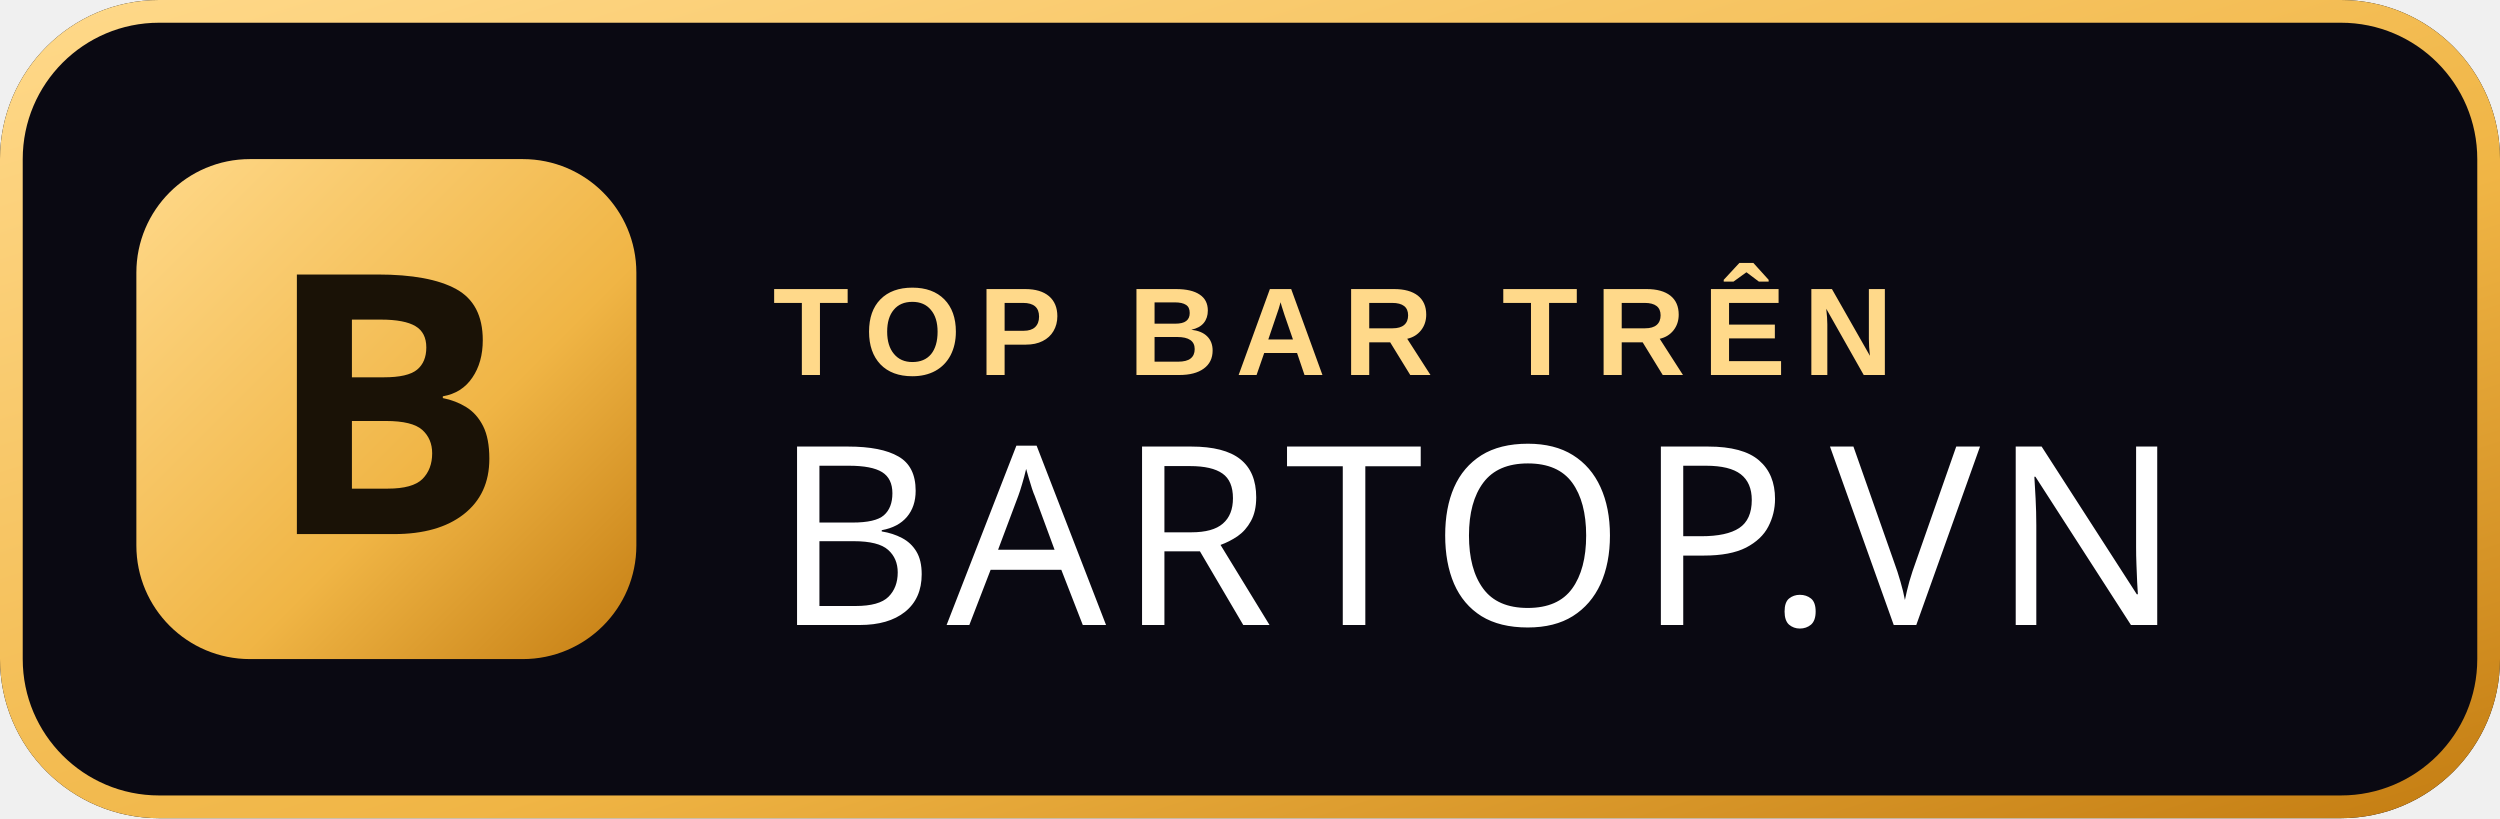
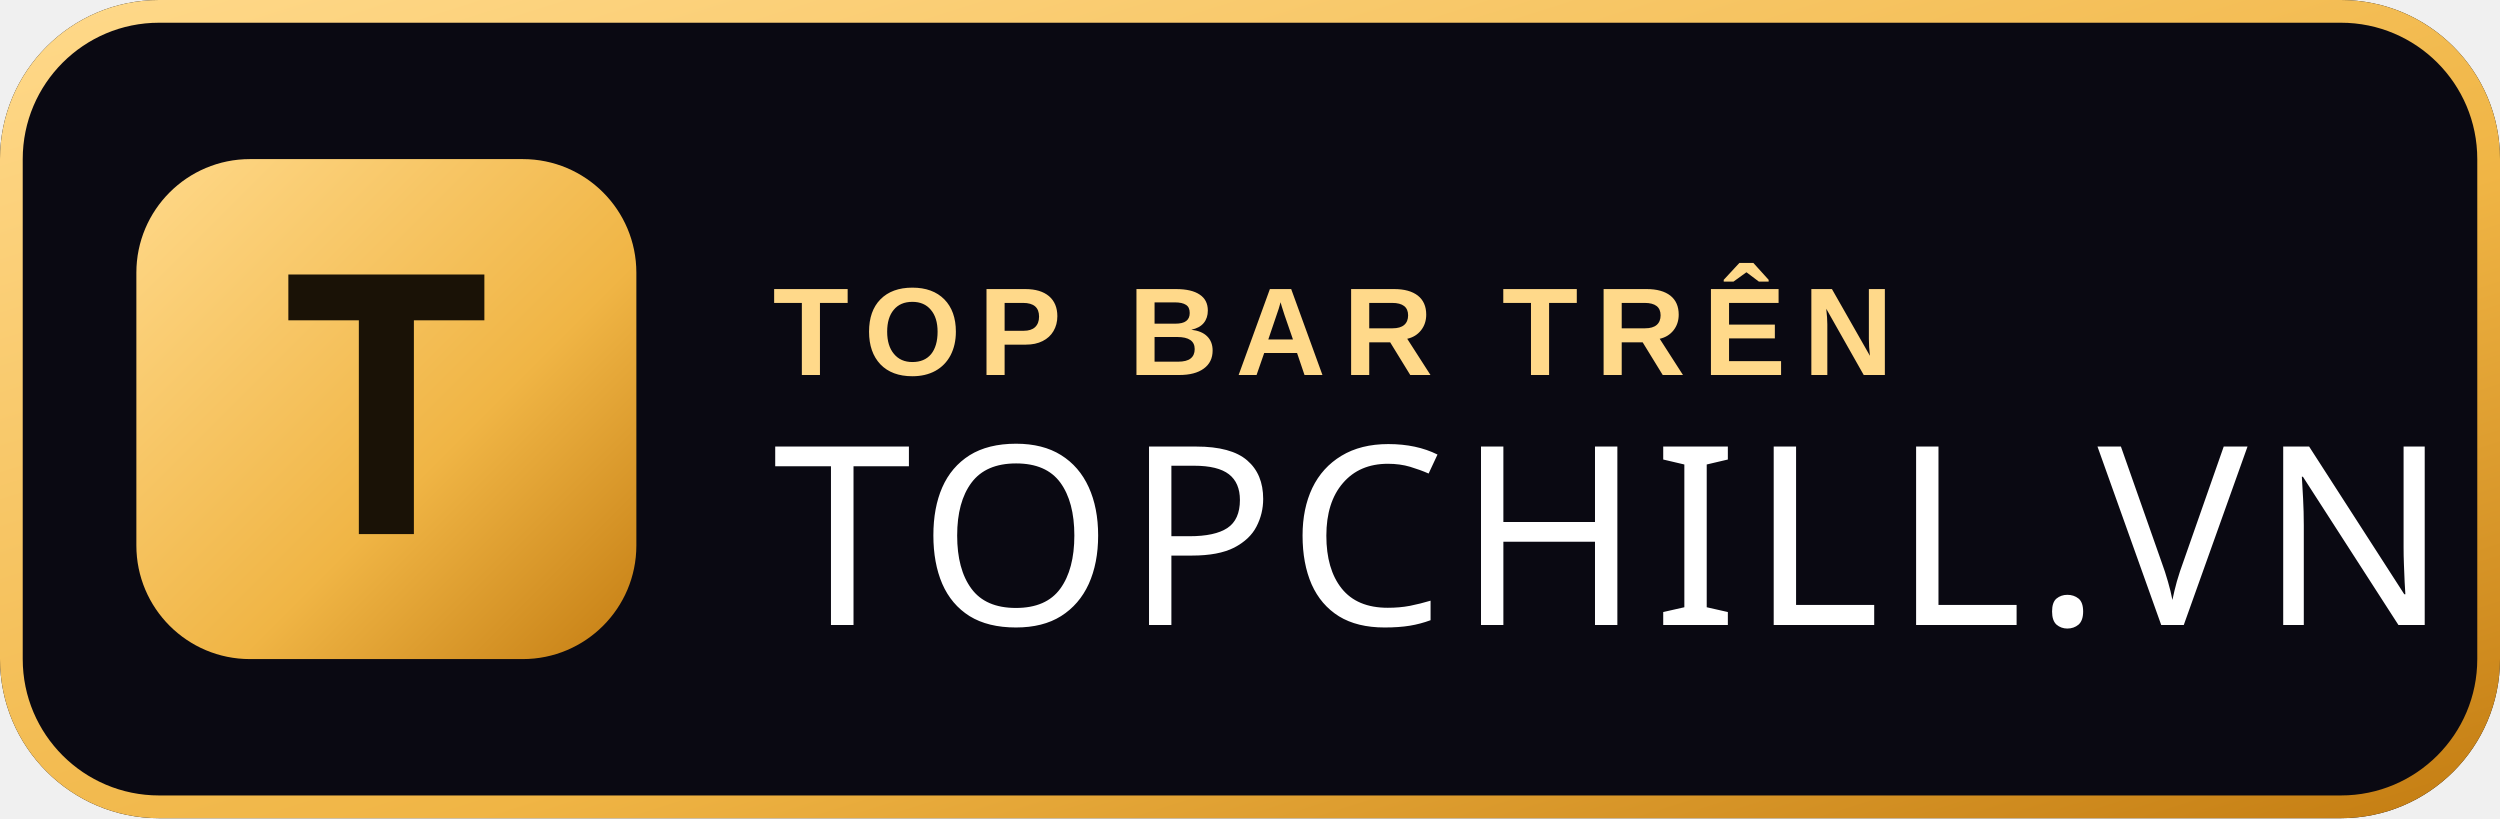
<svg xmlns="http://www.w3.org/2000/svg" width="220" height="72" viewBox="0 0 220 72">
  <defs>
    <linearGradient id="g" x1="0" y1="0" x2="1" y2="1">
      <stop offset="0" stop-color="#ffd98a" />
      <stop offset=".6" stop-color="#f0b545" />
      <stop offset="1" stop-color="#c47d12" />
    </linearGradient>
  </defs>
  <rect width="220" height="72" rx="14" fill="#0a0912" />
  <rect x="1" y="1" width="218" height="70" rx="13" fill="none" stroke="url(#g)" stroke-width="2" />
  <rect x="12" y="14" width="44" height="44" rx="10" fill="url(#g)" />
-   <text x="34" y="47" text-anchor="middle" font-family="Impact,Arial Narrow,sans-serif" font-size="32" font-weight="700" fill="#1a1206">B</text>
+   <text x="34" y="47" text-anchor="middle" font-family="Impact,Arial Narrow,sans-serif" font-size="32" font-weight="700" fill="#1a1206">T</text>
  <text x="68" y="33" font-family="Arial,sans-serif" font-size="11" font-weight="700" letter-spacing="1.5" fill="#ffd98a">TOP BAR TRÊN</text>
-   <text x="68" y="55" font-family="Impact,Arial Narrow,sans-serif" font-size="22" letter-spacing="1" fill="#ffffff">BARTOP.VN</text>
+   <text x="68" y="55" font-family="Impact,Arial Narrow,sans-serif" font-size="22" letter-spacing="1" fill="#ffffff">TOPCHILL.VN</text>
</svg>
